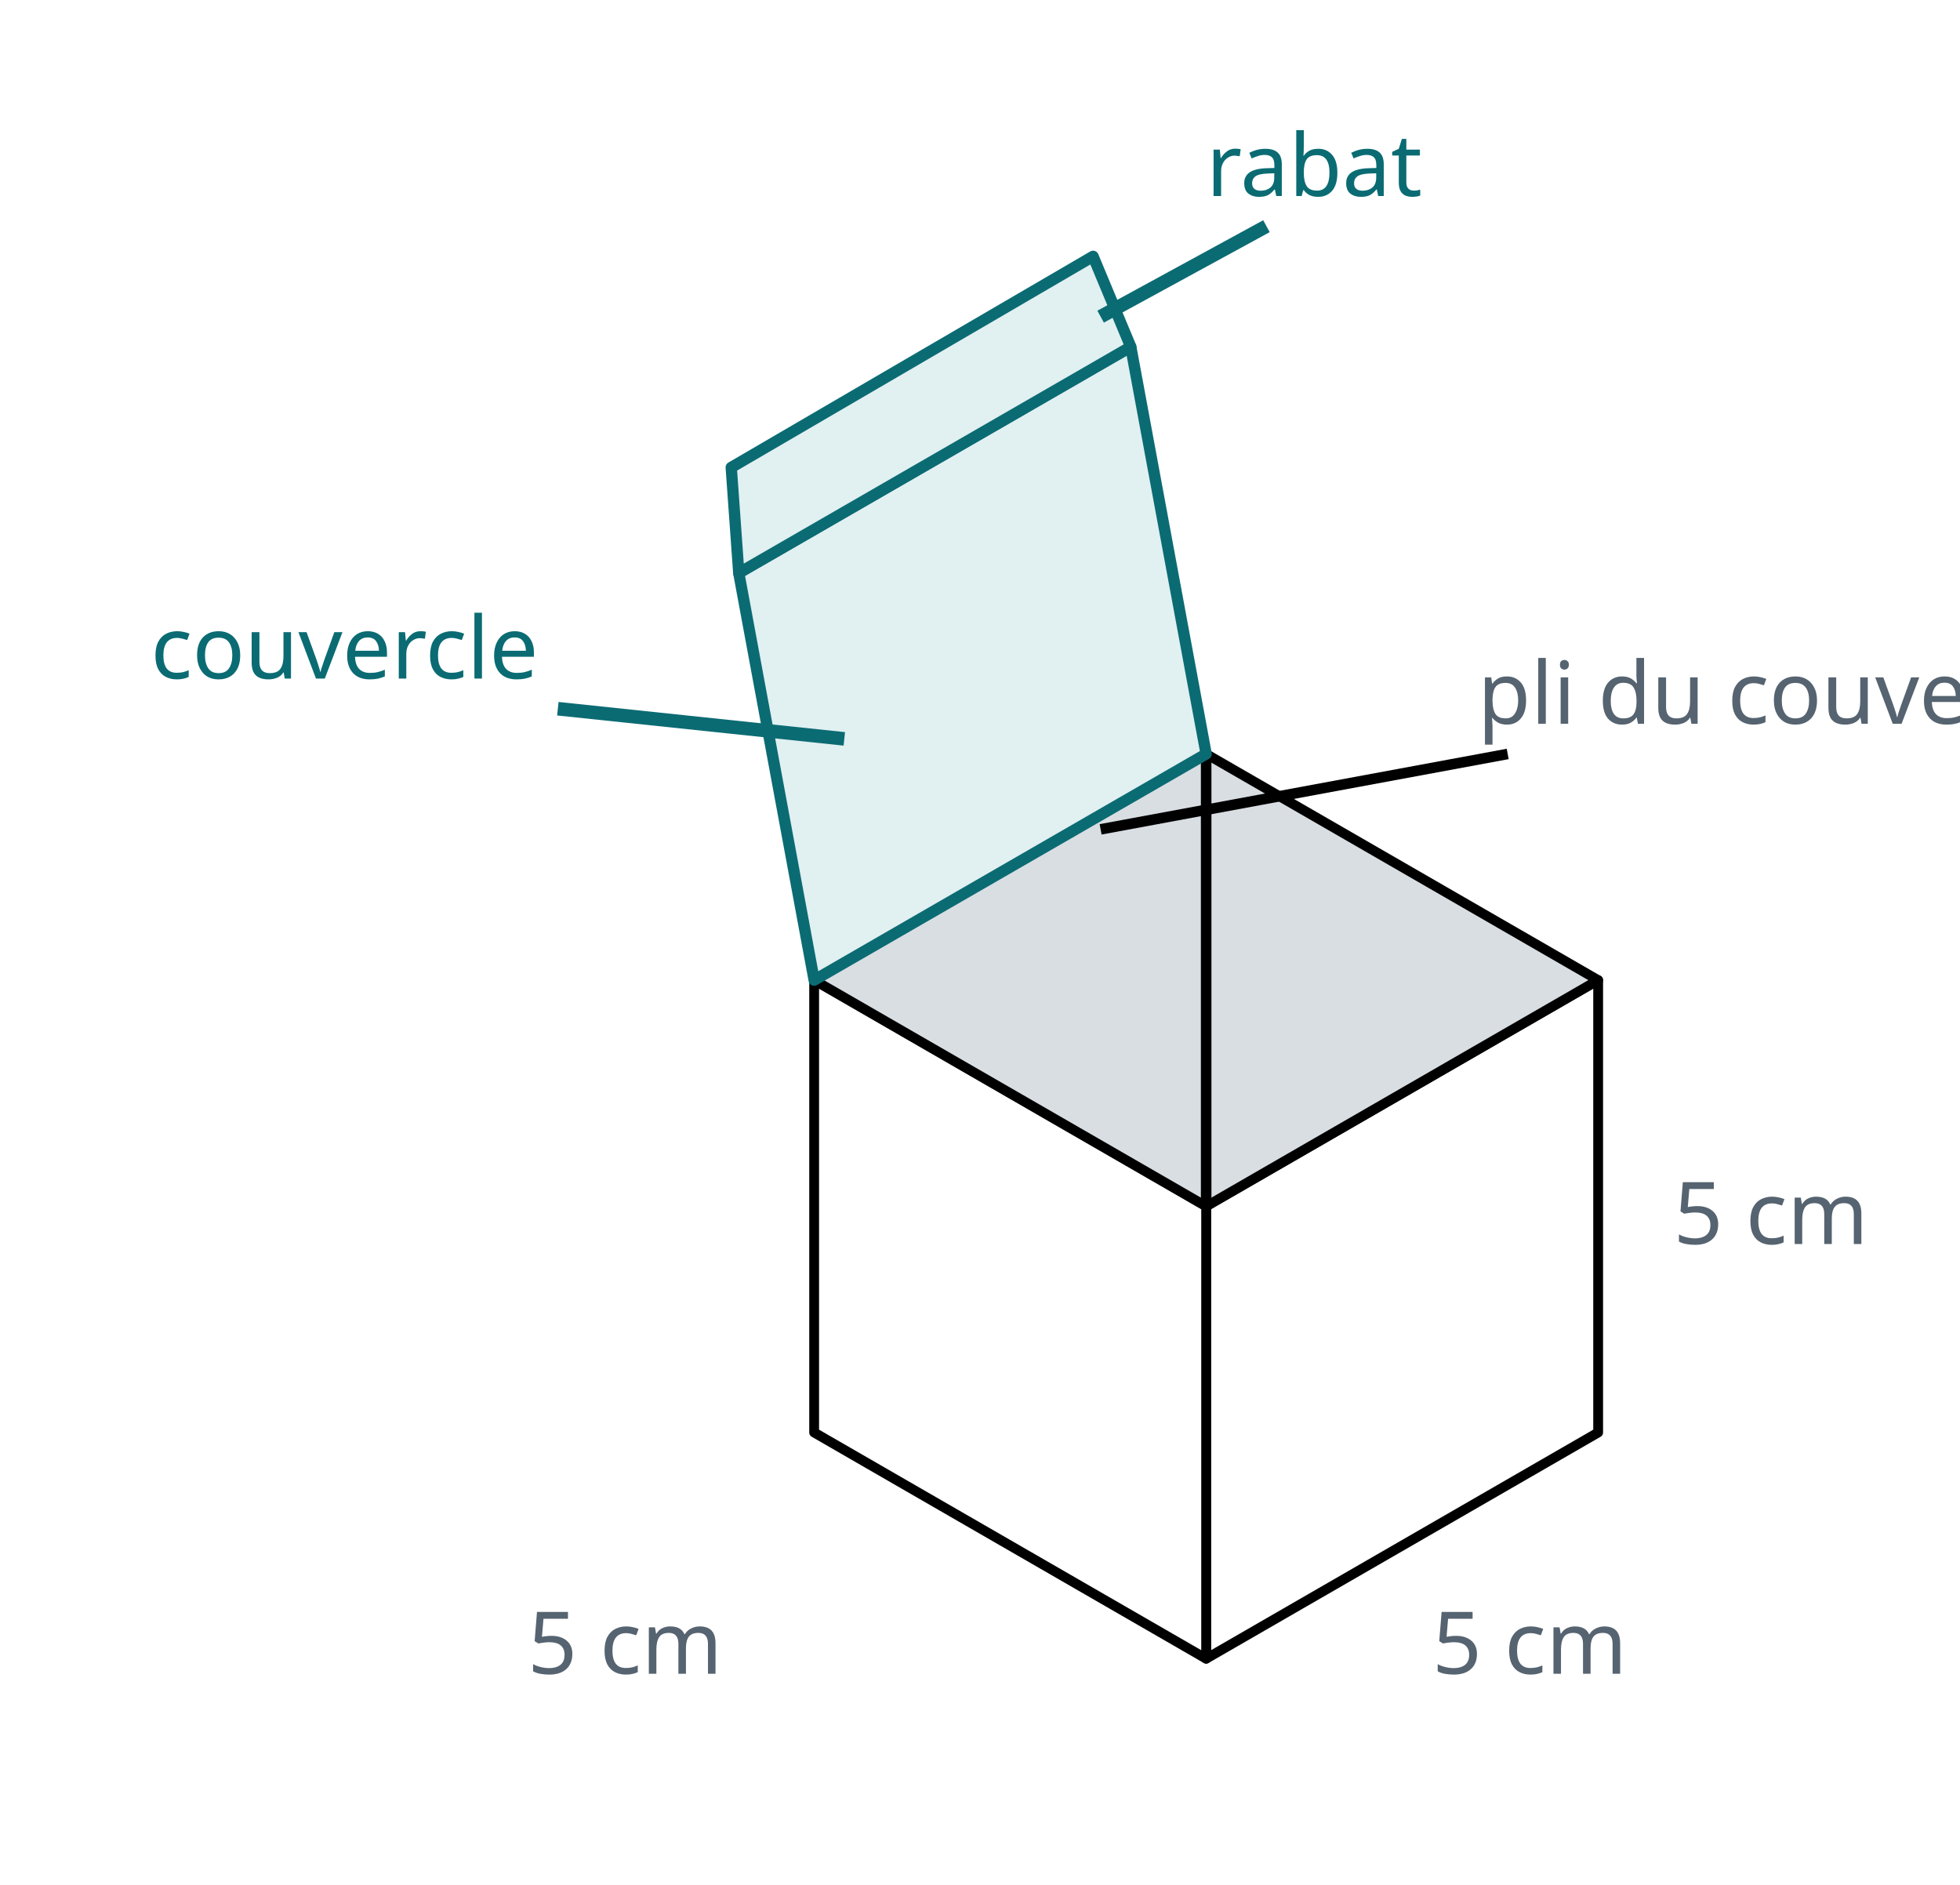
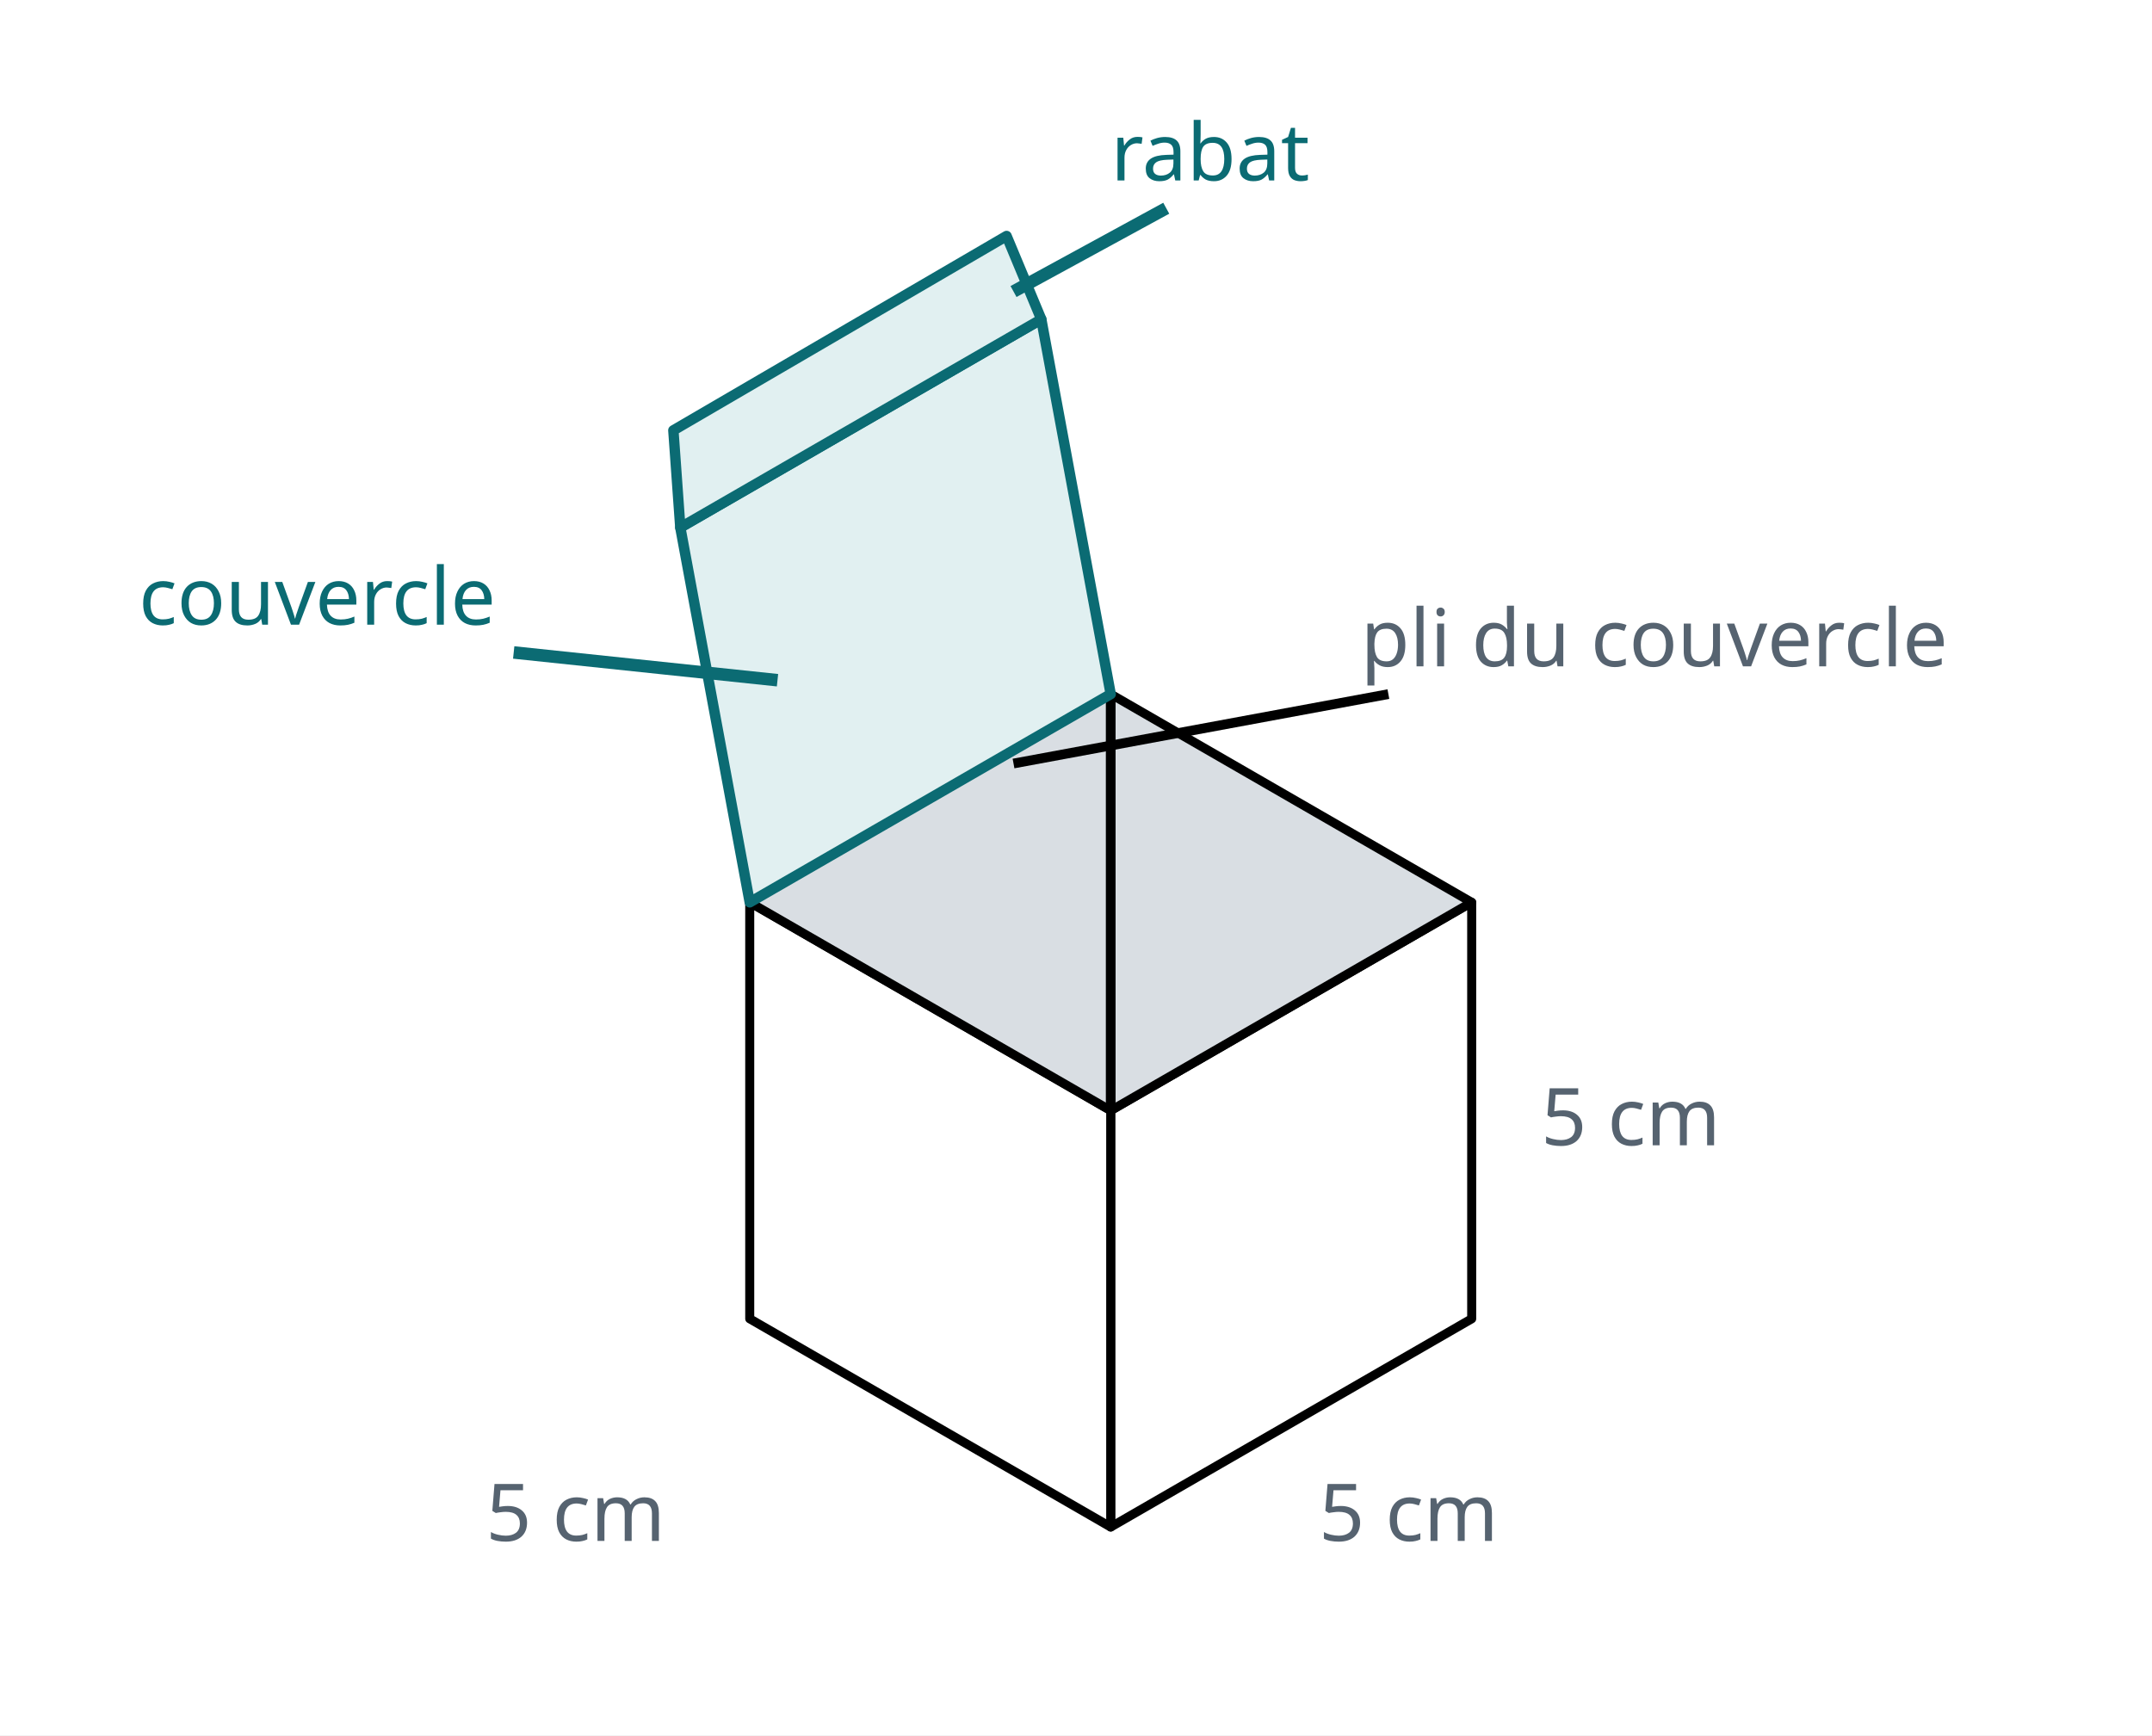
- <svg xmlns="http://www.w3.org/2000/svg" viewBox="0 0 260 250" role="img" aria-label="Exemple : boîte cubique de 5 cm montée, couvercle ouvert, attaché au bord arrière, avec son rabat.">
+ <svg xmlns="http://www.w3.org/2000/svg" viewBox="0 0 310 250" role="img" aria-label="Exemple : boîte cubique de 5 cm montée, couvercle ouvert, attaché au bord arrière, avec son rabat.">
  <style>
svg{font-family:"IBM Plex Sans","Segoe UI",system-ui,sans-serif}
text{fill:#17212b;font-size:13px}
.box{fill:#ffffff;stroke:currentColor;stroke-width:1.3}
.box-acc{fill:#e1f0f1;stroke:#0b6b73;stroke-width:1.6}
.zone{fill:none;stroke:#d9dee3;stroke-width:1.3;stroke-dasharray:5 4}
.ln{stroke:currentColor;stroke-width:1.4;fill:none}
.ln-acc{stroke:#0b6b73;stroke-width:1.8;fill:none}
.dash{stroke-dasharray:5 4}
text{fill:currentColor;font-size:13px}
.lbl{font-size:11.5px;fill:#566370}
.ttl{font-family:"Space Grotesk","Segoe UI",system-ui,sans-serif;font-weight:600;font-size:13.5px}
.acc{fill:#0b6b73}
.mono{font-family:"IBM Plex Mono",ui-monospace,Menlo,Consolas,monospace;font-size:11.5px}
.arrowhead{fill:currentColor}
.arrowhead-acc{fill:#0b6b73}
.ln-blue{stroke:#1f5fd6;stroke-width:1.9;fill:none}
.blue{fill:#1f5fd6}
.arrowhead-blue{fill:#1f5fd6}
.deny{fill:#b3261e}
text{font-size:5.5px}
.cut{fill:#e1f0f1;stroke:currentColor;stroke-width:.6}
.erase{stroke:#e1f0f1;stroke-width:1.2}
.fold{stroke:#0b6b73;stroke-width:.6;stroke-dasharray:2 1.5}
.dim{stroke:currentColor;stroke-width:.4}
.face{fill:#ffffff;stroke:currentColor;stroke-width:1.3;stroke-linejoin:round}
.face-in{fill:#d9dee3;stroke:currentColor;stroke-width:1.3;stroke-linejoin:round}
.face-acc{fill:#e1f0f1;stroke:#0b6b73;stroke-width:1.5;stroke-linejoin:round}

</style>
  <rect width="100%" height="100%" fill="#ffffff" />
  <defs>
    <marker id="ah" viewBox="0 0 10 10" refX="9" refY="5" markerWidth="7" markerHeight="7" orient="auto-start-reverse">
      <path d="M0,0 L10,5 L0,10 z" class="arrowhead" />
    </marker>
    <marker id="ahb" viewBox="0 0 10 10" refX="9" refY="5" markerWidth="7" markerHeight="7" orient="auto-start-reverse">
      <path d="M0,0 L10,5 L0,10 z" class="arrowhead-blue" />
    </marker>
    <marker id="aha" viewBox="0 0 10 10" refX="9" refY="5" markerWidth="7" markerHeight="7" orient="auto-start-reverse">
      <path d="M0,0 L10,5 L0,10 z" class="arrowhead-acc" />
    </marker>
  </defs>
  <polygon class="face" points="160,220 212,190 212,130 160,160" />
  <polygon class="face" points="160,220 108,190 108,130 160,160" />
  <polygon class="face-in" points="160,160 212,130 160,100 108,130" />
  <line class="ln" x1="160" y1="100" x2="160" y2="160" />
  <polygon class="face-acc" points="108,130 160,100 150,46 98,76" />
  <polygon class="face-acc" points="98,76 150,46 145,34 97,62" />
  <text class="lbl" x="190" y="222">5 cm</text>
  <text class="lbl" x="70" y="222">5 cm</text>
  <text class="lbl" x="222" y="165">5 cm</text>
  <text class="lbl acc" x="20" y="90">couvercle</text>
  <line class="ln-acc" x1="74" y1="94" x2="112" y2="98" />
  <text class="lbl acc" x="160" y="26">rabat</text>
  <line class="ln-acc" x1="168" y1="30" x2="146" y2="42" />
  <text class="lbl" x="196" y="96">pli du couvercle</text>
  <line class="ln" x1="200" y1="100" x2="146" y2="110" />
</svg>
